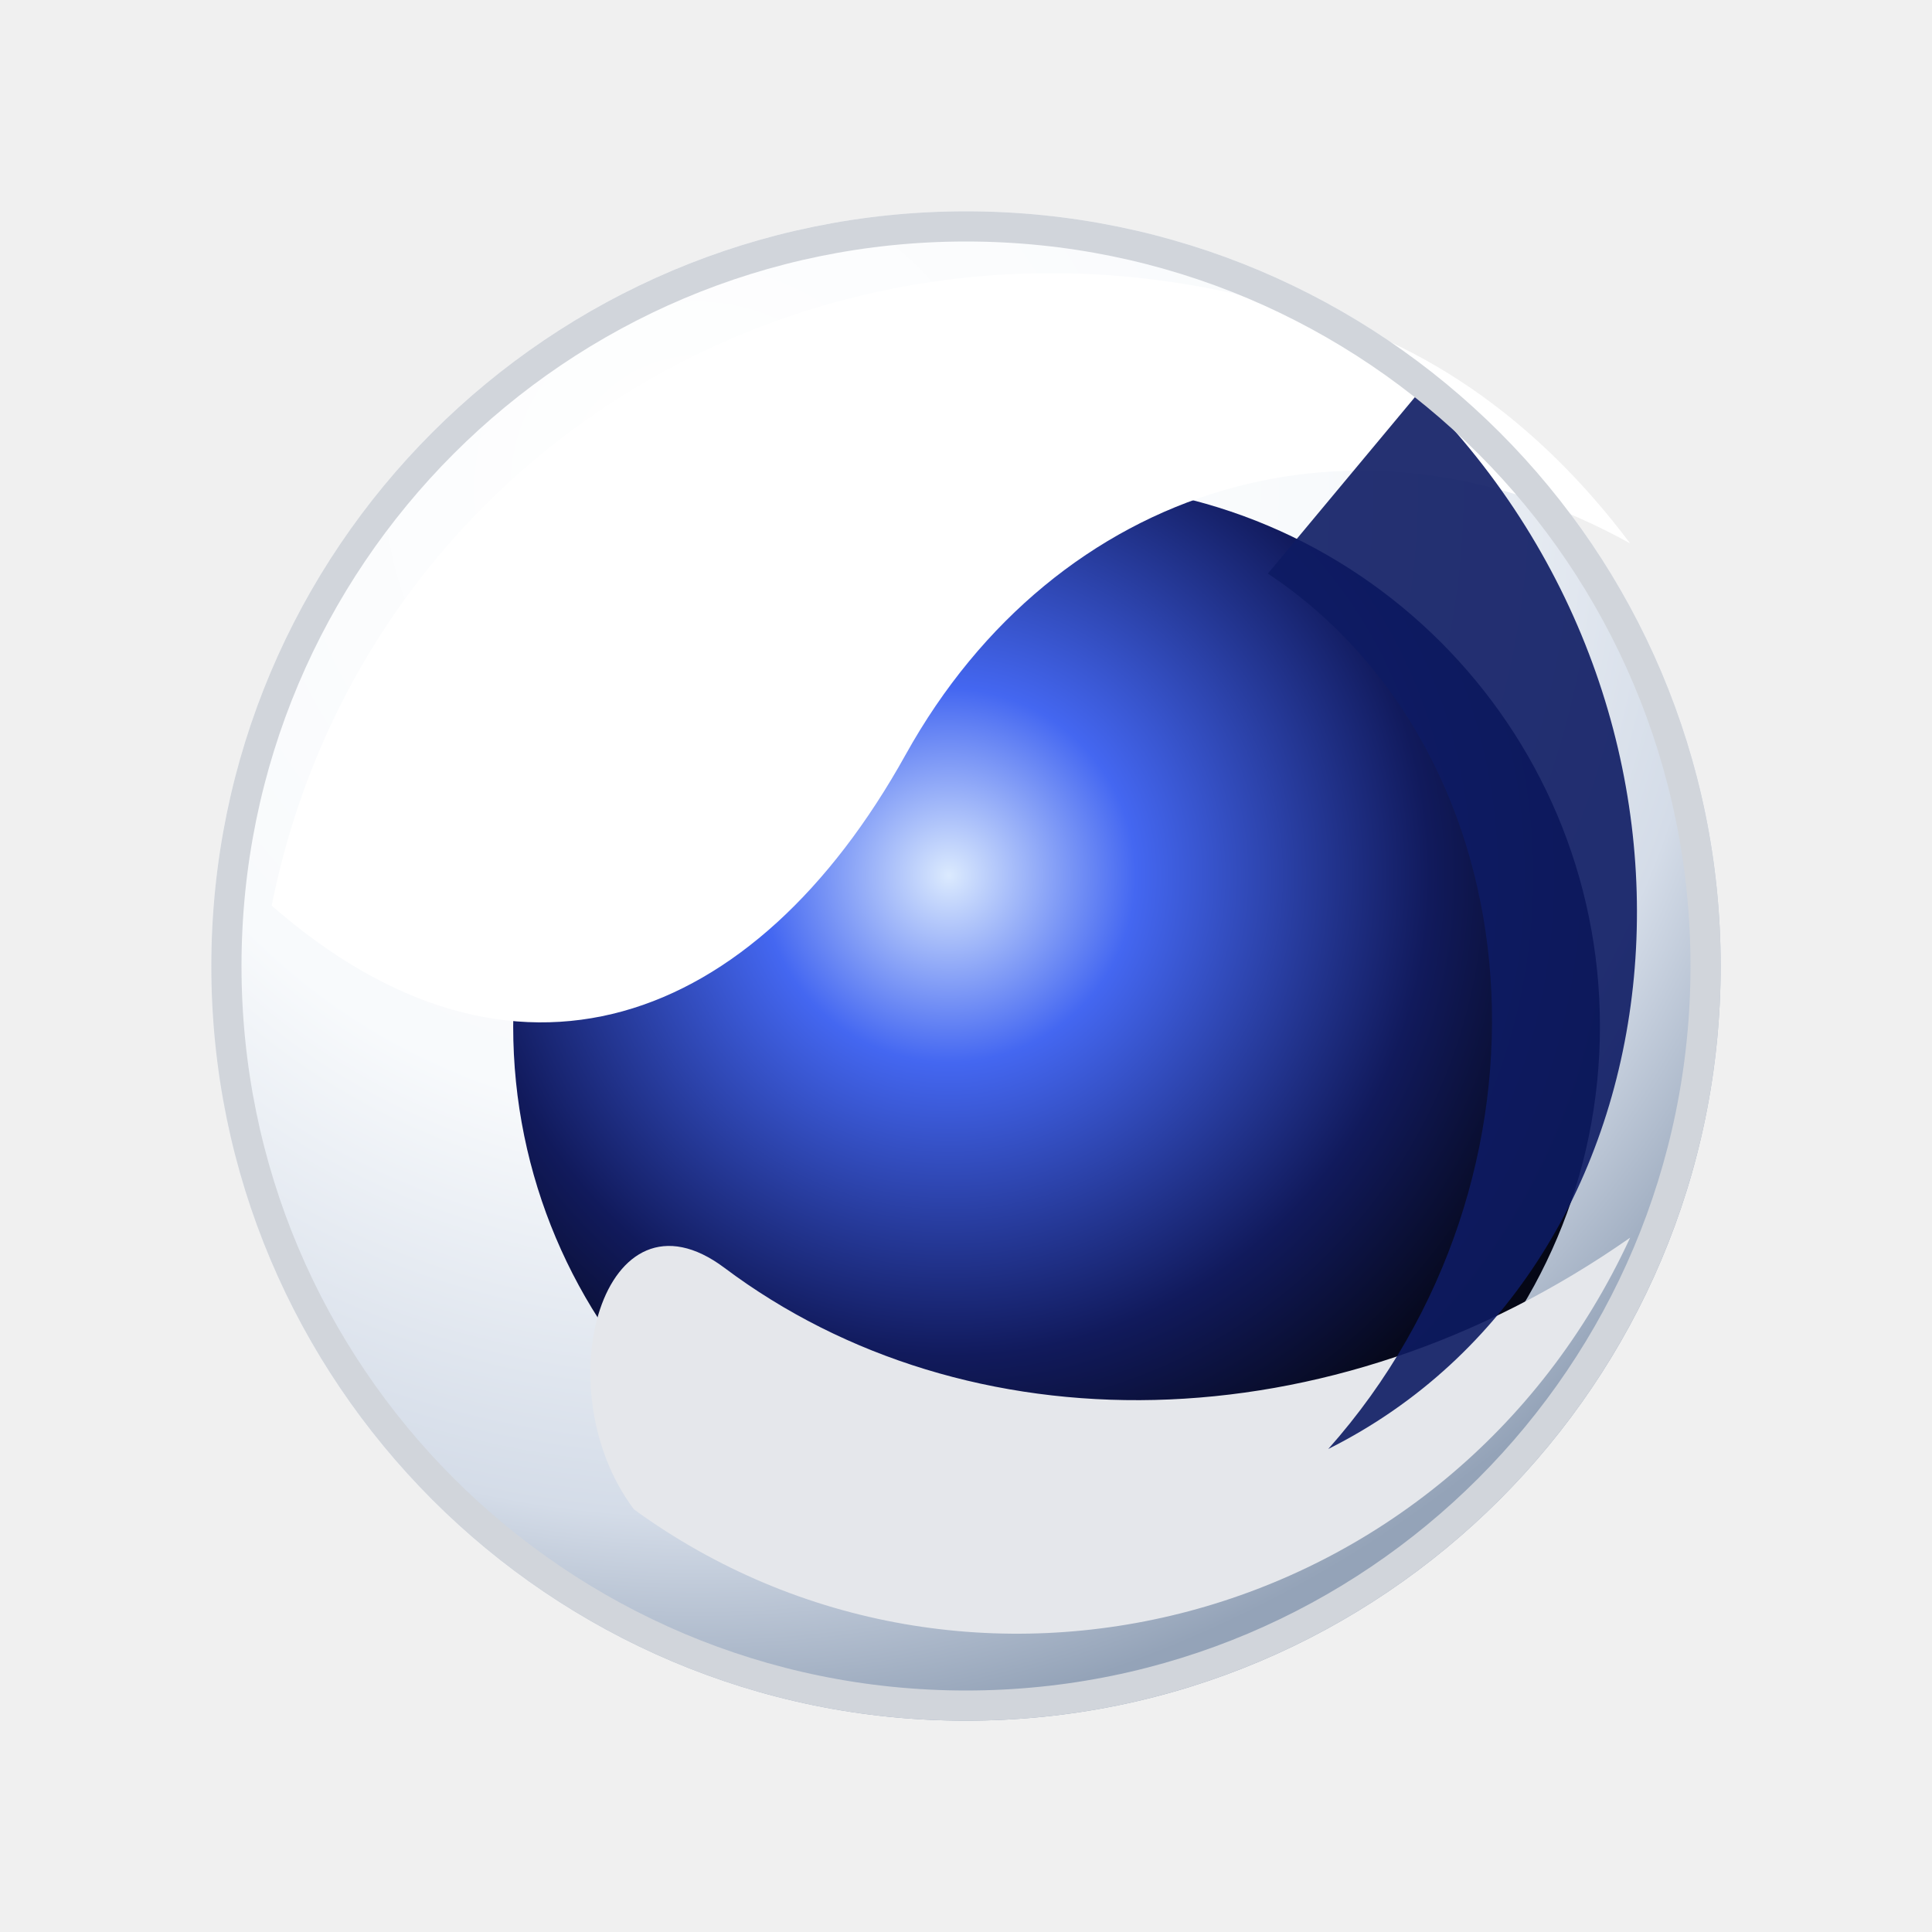
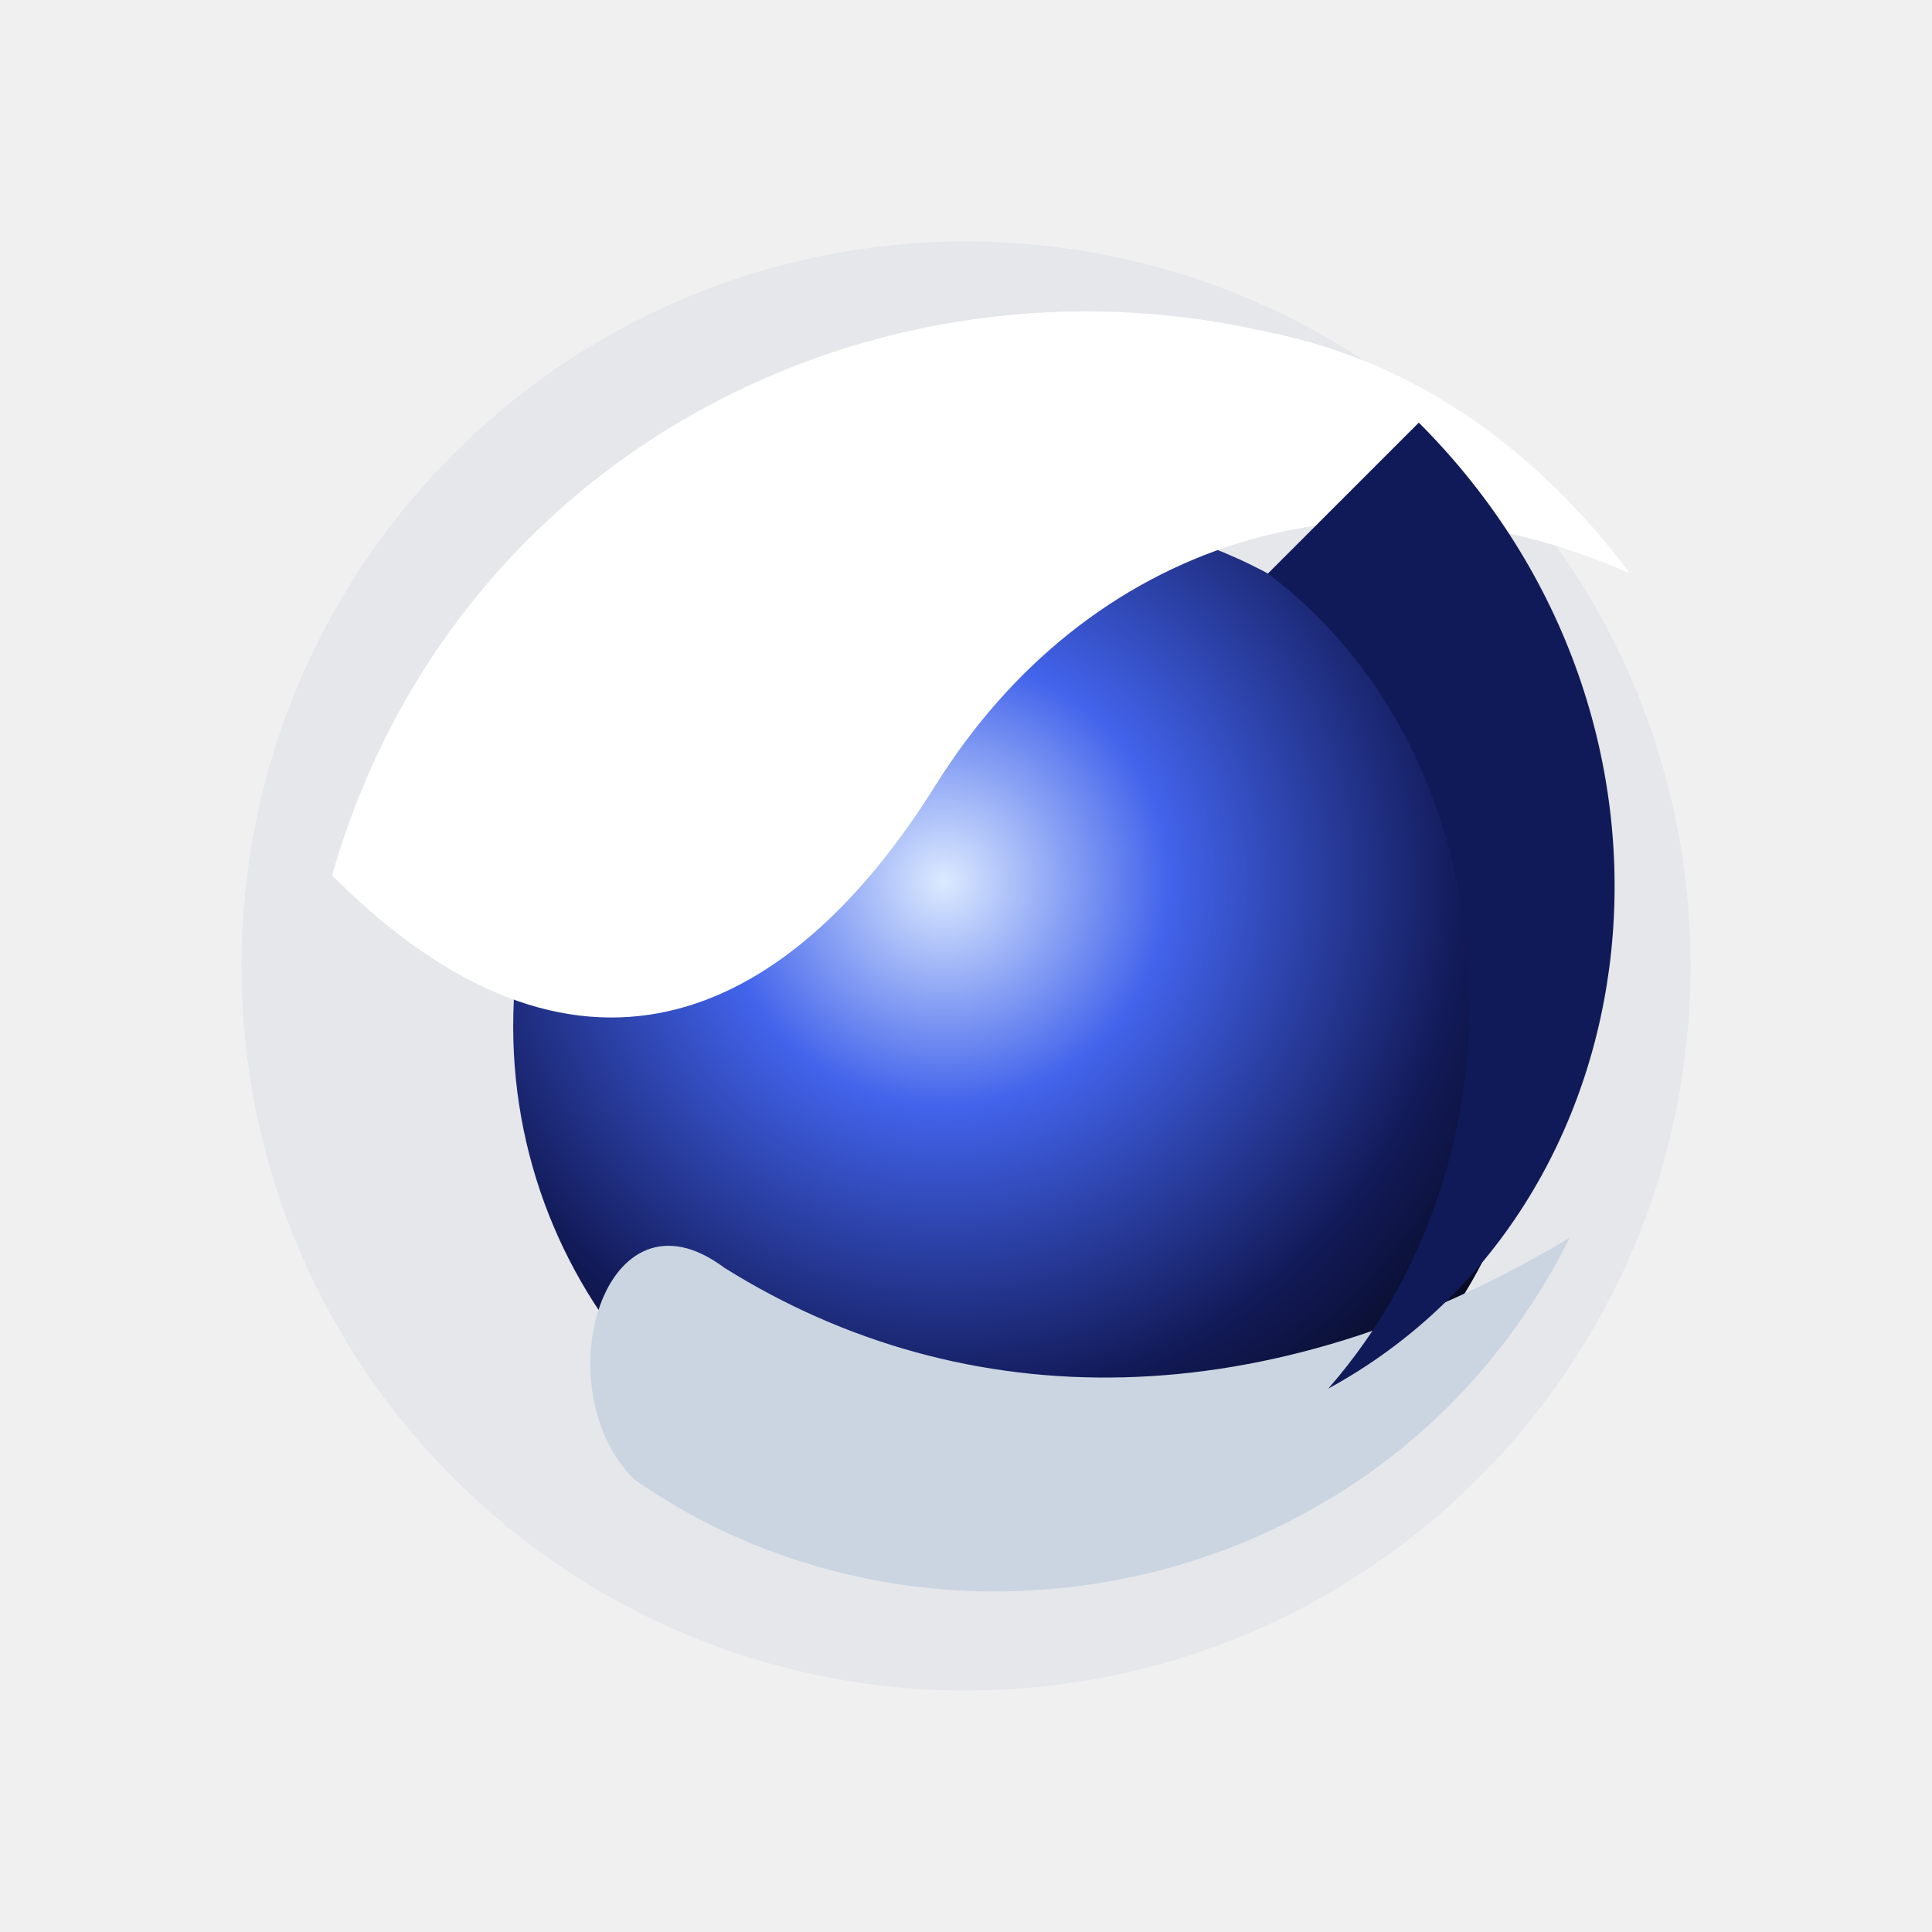
<svg xmlns="http://www.w3.org/2000/svg" viewBox="0 0 64 64" role="img" aria-label="Cinema 4D">
  <defs>
-     <radialGradient id="c4dBlue" cx="40%" cy="36%" r="62%">
-       <stop offset="0" stop-color="#dbeafe" />
-       <stop offset="0.28" stop-color="#4467f1" />
-       <stop offset="0.72" stop-color="#111a5c" />
+     <radialGradient id="c4dBlue" cx="42%" cy="36%" r="68%">
+       <stop offset="0" stop-color="#dceaff" />
+       <stop offset="0.32" stop-color="#4263eb" />
+       <stop offset="0.74" stop-color="#121a58" />
      <stop offset="1" stop-color="#050716" />
    </radialGradient>
-     <radialGradient id="c4dShell" cx="32%" cy="18%" r="84%">
-       <stop offset="0" stop-color="#ffffff" />
-       <stop offset="0.5" stop-color="#f8fafc" />
-       <stop offset="0.82" stop-color="#d4dce8" />
-       <stop offset="1" stop-color="#94a3b8" />
-     </radialGradient>
  </defs>
-   <circle cx="32" cy="32" r="25" fill="url(#c4dShell)" />
-   <circle cx="35" cy="34" r="18" fill="url(#c4dBlue)" />
-   <path d="M9 30c3-15 18-24 33-20 5 1 9 4 12 8-9-5-19-2-24 7-5 9-13 12-21 5Z" fill="#ffffff" />
-   <path d="M21 50c11 8 27 4 33-9-10 7-22 7-30 1-4-3-6 4-3 8Z" fill="#e5e7eb" />
-   <path d="M42 19c9 6 10 20 2 29 12-6 14-24 3-35l-5 6Z" fill="#0d1b63" opacity=".9" />
-   <circle cx="32" cy="32" r="24.5" fill="none" stroke="#d1d5db" stroke-width="1" />
+   <circle cx="32" cy="32" r="24" fill="#e5e7eb" />
+   <circle cx="34" cy="34" r="17" fill="url(#c4dBlue)" />
+   <path d="M11 29c4-14 18-21 31-18 5 1 9 4 12 8-9-4-18-1-23 7-5 8-12 11-20 3Z" fill="#ffffff" />
+   <path d="M21 49c10 7 25 4 31-8-10 6-20 6-28 1-4-3-6 4-3 7Z" fill="#cbd5e1" />
+   <path d="M42 19c8 6 9 19 2 27 11-6 13-22 3-32l-5 5Z" fill="#111a58" />
</svg>
